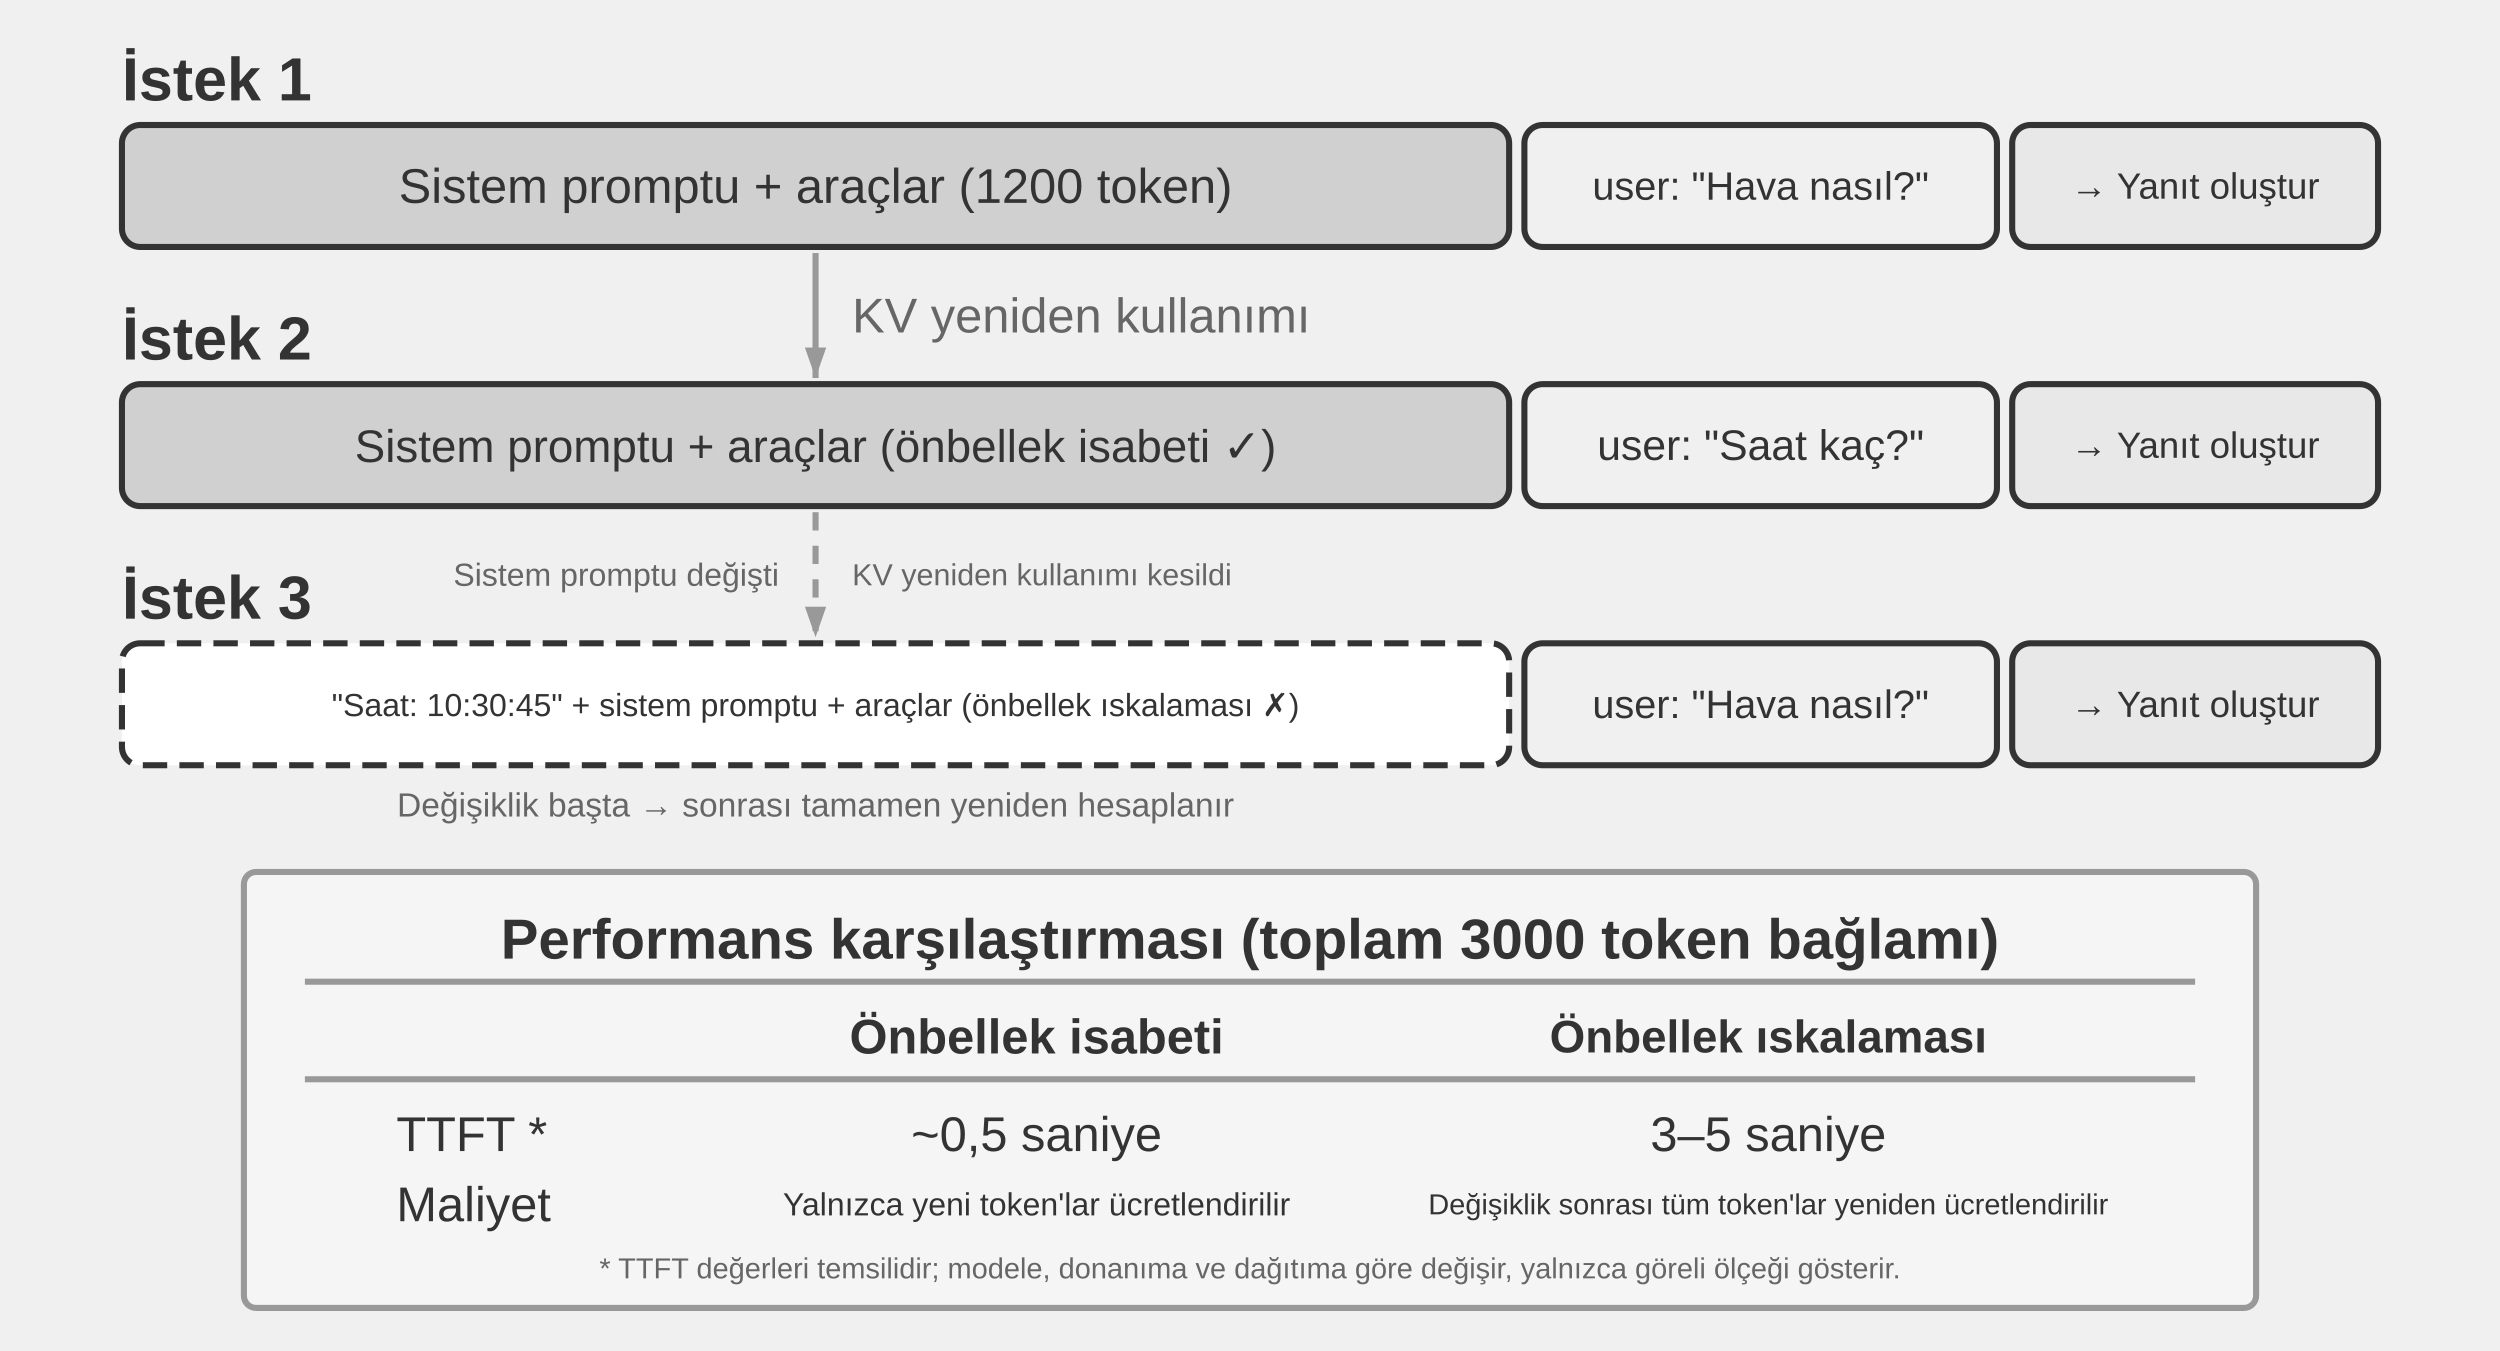
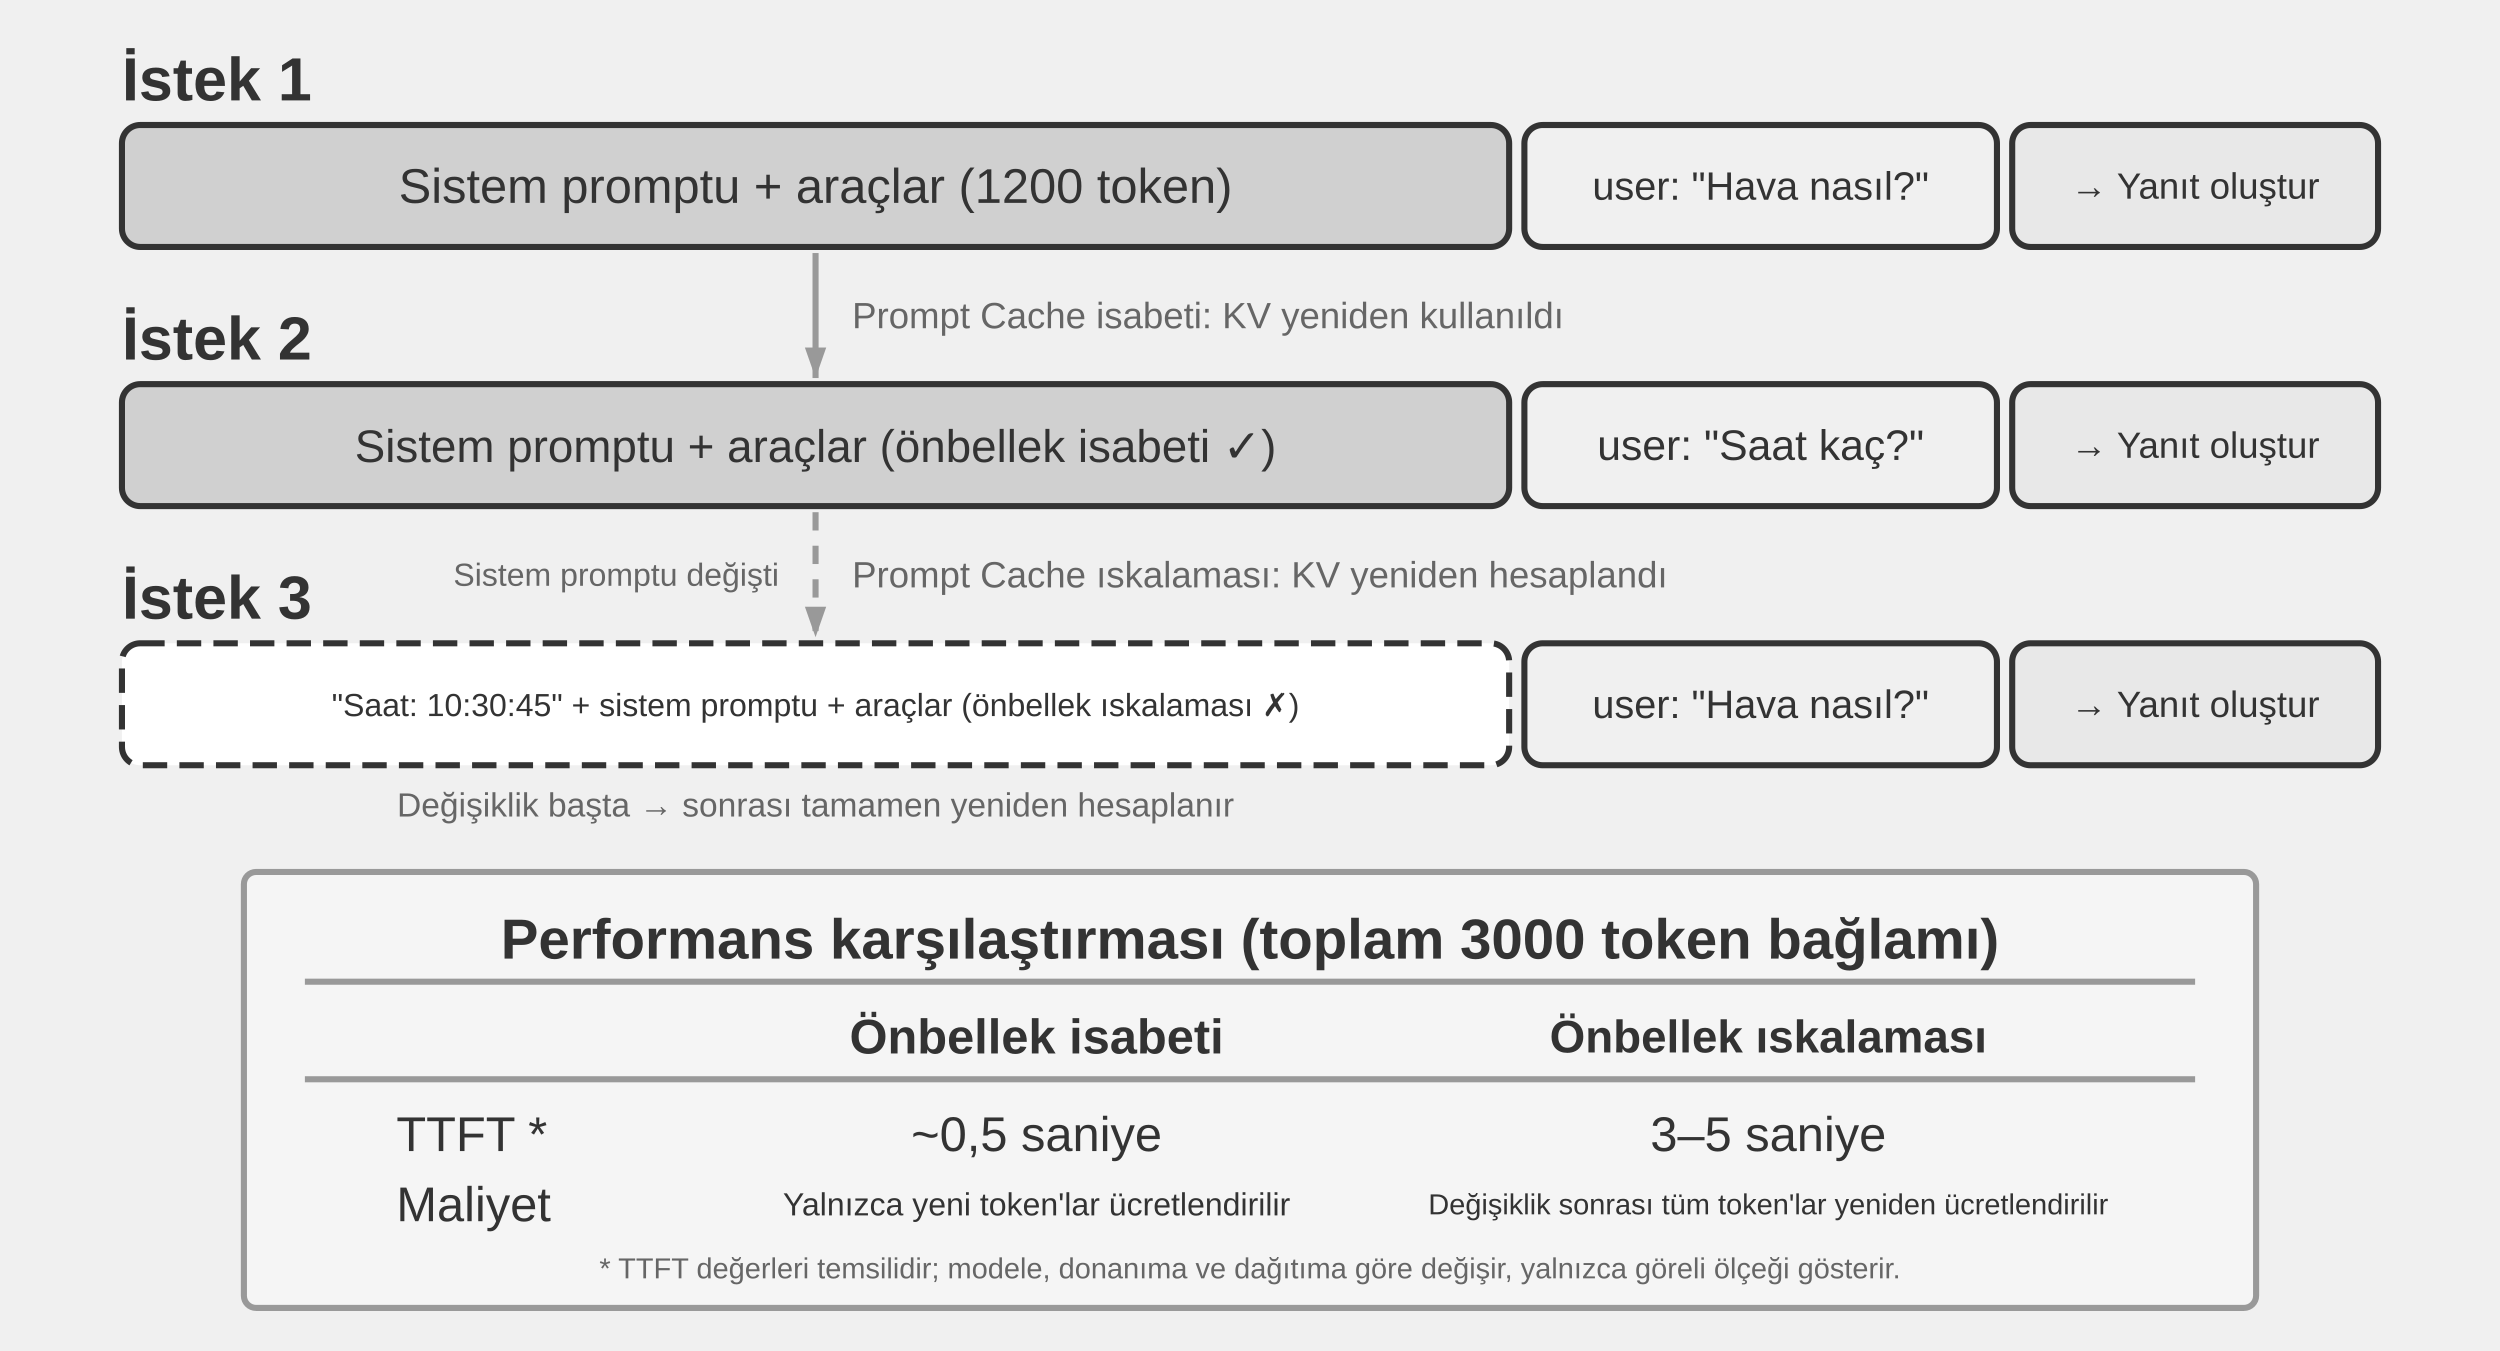
<svg xmlns="http://www.w3.org/2000/svg" viewBox="0 44 820 443" width="820" height="443" style="background:#ffffff">
  <defs>
    <marker id="ah-light" markerUnits="userSpaceOnUse" markerWidth="10" markerHeight="7" refX="10" refY="3.5" orient="auto">
      <polygon points="0 0, 10 3.5, 0 7" fill="#999999" />
    </marker>
  </defs>
  <text x="40" y="70" font-family="Arial, 'Helvetica Neue', Helvetica, 'PingFang SC', 'Microsoft YaHei', sans-serif" font-size="20" fill="#333333" text-anchor="start" dominant-baseline="central" font-weight="bold">İstek 1</text>
  <rect x="40" y="85" width="455" height="40" rx="6" fill="#d0d0d0" stroke="#333333" stroke-width="2" />
  <text x="267.5" y="105" font-family="Arial, 'Helvetica Neue', Helvetica, 'PingFang SC', 'Microsoft YaHei', sans-serif" font-size="16" fill="#333333" text-anchor="middle" dominant-baseline="central" font-weight="normal">Sistem promptu + araçlar (1200 token)</text>
  <rect x="500" y="85" width="155" height="40" rx="6" fill="#f0f0f0" stroke="#333333" stroke-width="2" />
  <text x="577.5" y="105" font-family="Arial, 'Helvetica Neue', Helvetica, 'PingFang SC', 'Microsoft YaHei', sans-serif" font-size="13" fill="#333333" text-anchor="middle" dominant-baseline="central" font-weight="normal">user: "Hava nasıl?"</text>
  <rect x="660" y="85" width="120" height="40" rx="6" fill="#e8e8e8" stroke="#333333" stroke-width="2" />
  <text x="720" y="105" font-family="Arial, 'Helvetica Neue', Helvetica, 'PingFang SC', 'Microsoft YaHei', sans-serif" font-size="12" fill="#333333" text-anchor="middle" dominant-baseline="central" font-weight="normal">→ Yanıt oluştur</text>
  <text x="40" y="155" font-family="Arial, 'Helvetica Neue', Helvetica, 'PingFang SC', 'Microsoft YaHei', sans-serif" font-size="20" fill="#333333" text-anchor="start" dominant-baseline="central" font-weight="bold">İstek 2</text>
  <rect x="40" y="170" width="455" height="40" rx="6" fill="#d0d0d0" stroke="#333333" stroke-width="2" />
  <text x="267.5" y="190" font-family="Arial, 'Helvetica Neue', Helvetica, 'PingFang SC', 'Microsoft YaHei', sans-serif" font-size="15" fill="#333333" text-anchor="middle" dominant-baseline="central" font-weight="normal">Sistem promptu + araçlar (önbellek isabeti ✓)</text>
  <rect x="500" y="170" width="155" height="40" rx="6" fill="#f0f0f0" stroke="#333333" stroke-width="2" />
  <text x="577.5" y="190" font-family="Arial, 'Helvetica Neue', Helvetica, 'PingFang SC', 'Microsoft YaHei', sans-serif" font-size="14" fill="#333333" text-anchor="middle" dominant-baseline="central" font-weight="normal">user: "Saat kaç?"</text>
  <rect x="660" y="170" width="120" height="40" rx="6" fill="#e8e8e8" stroke="#333333" stroke-width="2" />
  <text x="720" y="190" font-family="Arial, 'Helvetica Neue', Helvetica, 'PingFang SC', 'Microsoft YaHei', sans-serif" font-size="12" fill="#333333" text-anchor="middle" dominant-baseline="central" font-weight="normal">→ Yanıt oluştur</text>
  <line x1="267.5" y1="127" x2="267.5" y2="168" stroke="#999999" stroke-width="2" marker-end="url(#ah-light)" />
-   <text x="279.5" y="147.5" font-family="Arial, 'Helvetica Neue', Helvetica, 'PingFang SC', 'Microsoft YaHei', sans-serif" font-size="16" fill="#666666" text-anchor="start" dominant-baseline="central">KV yeniden kullanımı</text>
+   <text x="279.5" y="147.5" font-family="Arial, 'Helvetica Neue', Helvetica, 'PingFang SC', 'Microsoft YaHei', sans-serif" font-size="12" fill="#666666" text-anchor="start" dominant-baseline="central">Prompt Cache isabeti: KV yeniden kullanıldı</text>
  <line x1="267.5" y1="212" x2="267.5" y2="253" stroke="#999999" stroke-width="2" stroke-dasharray="6,5" marker-end="url(#ah-light)" />
  <text x="255.5" y="232.5" font-family="Arial, 'Helvetica Neue', Helvetica, 'PingFang SC', 'Microsoft YaHei', sans-serif" font-size="10.5" fill="#666666" text-anchor="end" dominant-baseline="central">Sistem promptu değişti</text>
-   <text x="279.5" y="232.5" font-family="Arial, 'Helvetica Neue', Helvetica, 'PingFang SC', 'Microsoft YaHei', sans-serif" font-size="10" fill="#666666" text-anchor="start" dominant-baseline="central">KV yeniden kullanımı kesildi</text>
+   <text x="279.5" y="232.5" font-family="Arial, 'Helvetica Neue', Helvetica, 'PingFang SC', 'Microsoft YaHei', sans-serif" font-size="12" fill="#666666" text-anchor="start" dominant-baseline="central">Prompt Cache ıskalaması: KV yeniden hesaplandı</text>
  <text x="40" y="240" font-family="Arial, 'Helvetica Neue', Helvetica, 'PingFang SC', 'Microsoft YaHei', sans-serif" font-size="20" fill="#333333" text-anchor="start" dominant-baseline="central" font-weight="bold">İstek 3</text>
  <rect x="40" y="255" width="455" height="40" rx="6" fill="#ffffff" stroke="#333333" stroke-width="2" stroke-dasharray="8,4" />
  <text x="267.5" y="275" font-family="Arial, 'Helvetica Neue', Helvetica, 'PingFang SC', 'Microsoft YaHei', sans-serif" font-size="10.5" fill="#333333" text-anchor="middle" dominant-baseline="central" font-weight="normal">"Saat: 10:30:45" + sistem promptu + araçlar (önbellek ıskalaması ✗)</text>
  <text x="267.5" y="308" font-family="Arial, 'Helvetica Neue', Helvetica, 'PingFang SC', 'Microsoft YaHei', sans-serif" font-size="11" fill="#666666" text-anchor="middle" dominant-baseline="central">Değişiklik başta → sonrası tamamen yeniden hesaplanır</text>
  <rect x="500" y="255" width="155" height="40" rx="6" fill="#f0f0f0" stroke="#333333" stroke-width="2" />
  <text x="577.5" y="275" font-family="Arial, 'Helvetica Neue', Helvetica, 'PingFang SC', 'Microsoft YaHei', sans-serif" font-size="13" fill="#333333" text-anchor="middle" dominant-baseline="central" font-weight="normal">user: "Hava nasıl?"</text>
  <rect x="660" y="255" width="120" height="40" rx="6" fill="#e8e8e8" stroke="#333333" stroke-width="2" />
  <text x="720" y="275" font-family="Arial, 'Helvetica Neue', Helvetica, 'PingFang SC', 'Microsoft YaHei', sans-serif" font-size="12" fill="#333333" text-anchor="middle" dominant-baseline="central" font-weight="normal">→ Yanıt oluştur</text>
  <rect x="80" y="330" width="660" height="143" rx="4" fill="#f5f5f5" stroke="#999999" stroke-width="2" />
  <text x="410" y="352" font-family="Arial, 'Helvetica Neue', Helvetica, 'PingFang SC', 'Microsoft YaHei', sans-serif" font-size="18.5" fill="#333333" text-anchor="middle" dominant-baseline="central" font-weight="bold">Performans karşılaştırması (toplam 3000 token bağlamı)</text>
  <line x1="100" y1="366" x2="720" y2="366" stroke="#999999" stroke-width="2" />
  <text x="340" y="384" font-family="Arial, 'Helvetica Neue', Helvetica, 'PingFang SC', 'Microsoft YaHei', sans-serif" font-size="16" fill="#333333" text-anchor="middle" dominant-baseline="central" font-weight="bold">Önbellek isabeti</text>
  <text x="580" y="384" font-family="Arial, 'Helvetica Neue', Helvetica, 'PingFang SC', 'Microsoft YaHei', sans-serif" font-size="15" fill="#333333" text-anchor="middle" dominant-baseline="central" font-weight="bold">Önbellek ıskalaması</text>
  <line x1="100" y1="398" x2="720" y2="398" stroke="#999999" stroke-width="2" />
  <text x="130" y="416" font-family="Arial, 'Helvetica Neue', Helvetica, 'PingFang SC', 'Microsoft YaHei', sans-serif" font-size="16" fill="#333333" text-anchor="start" dominant-baseline="central" font-weight="normal">TTFT *</text>
  <text x="340" y="416" font-family="Arial, 'Helvetica Neue', Helvetica, 'PingFang SC', 'Microsoft YaHei', sans-serif" font-size="16" fill="#333333" text-anchor="middle" dominant-baseline="central" font-weight="normal">~0,5 saniye</text>
  <text x="580" y="416" font-family="Arial, 'Helvetica Neue', Helvetica, 'PingFang SC', 'Microsoft YaHei', sans-serif" font-size="16" fill="#333333" text-anchor="middle" dominant-baseline="central" font-weight="normal">3–5 saniye</text>
  <text x="130" y="439" font-family="Arial, 'Helvetica Neue', Helvetica, 'PingFang SC', 'Microsoft YaHei', sans-serif" font-size="16" fill="#333333" text-anchor="start" dominant-baseline="central" font-weight="normal">Maliyet</text>
  <text x="340" y="439" font-family="Arial, 'Helvetica Neue', Helvetica, 'PingFang SC', 'Microsoft YaHei', sans-serif" font-size="10.5" fill="#333333" text-anchor="middle" dominant-baseline="central" font-weight="normal">Yalnızca yeni token'lar ücretlendirilir</text>
  <text x="580" y="439" font-family="Arial, 'Helvetica Neue', Helvetica, 'PingFang SC', 'Microsoft YaHei', sans-serif" font-size="9.5" fill="#333333" text-anchor="middle" dominant-baseline="central" font-weight="normal">Değişiklik sonrası tüm token'lar yeniden ücretlendirilir</text>
  <text x="410" y="460" font-family="Arial, 'Helvetica Neue', Helvetica, 'PingFang SC', 'Microsoft YaHei', sans-serif" font-size="9.5" fill="#666666" text-anchor="middle" dominant-baseline="central">* TTFT değerleri temsilidir; modele, donanıma ve dağıtıma göre değişir, yalnızca göreli ölçeği gösterir.</text>
</svg>
